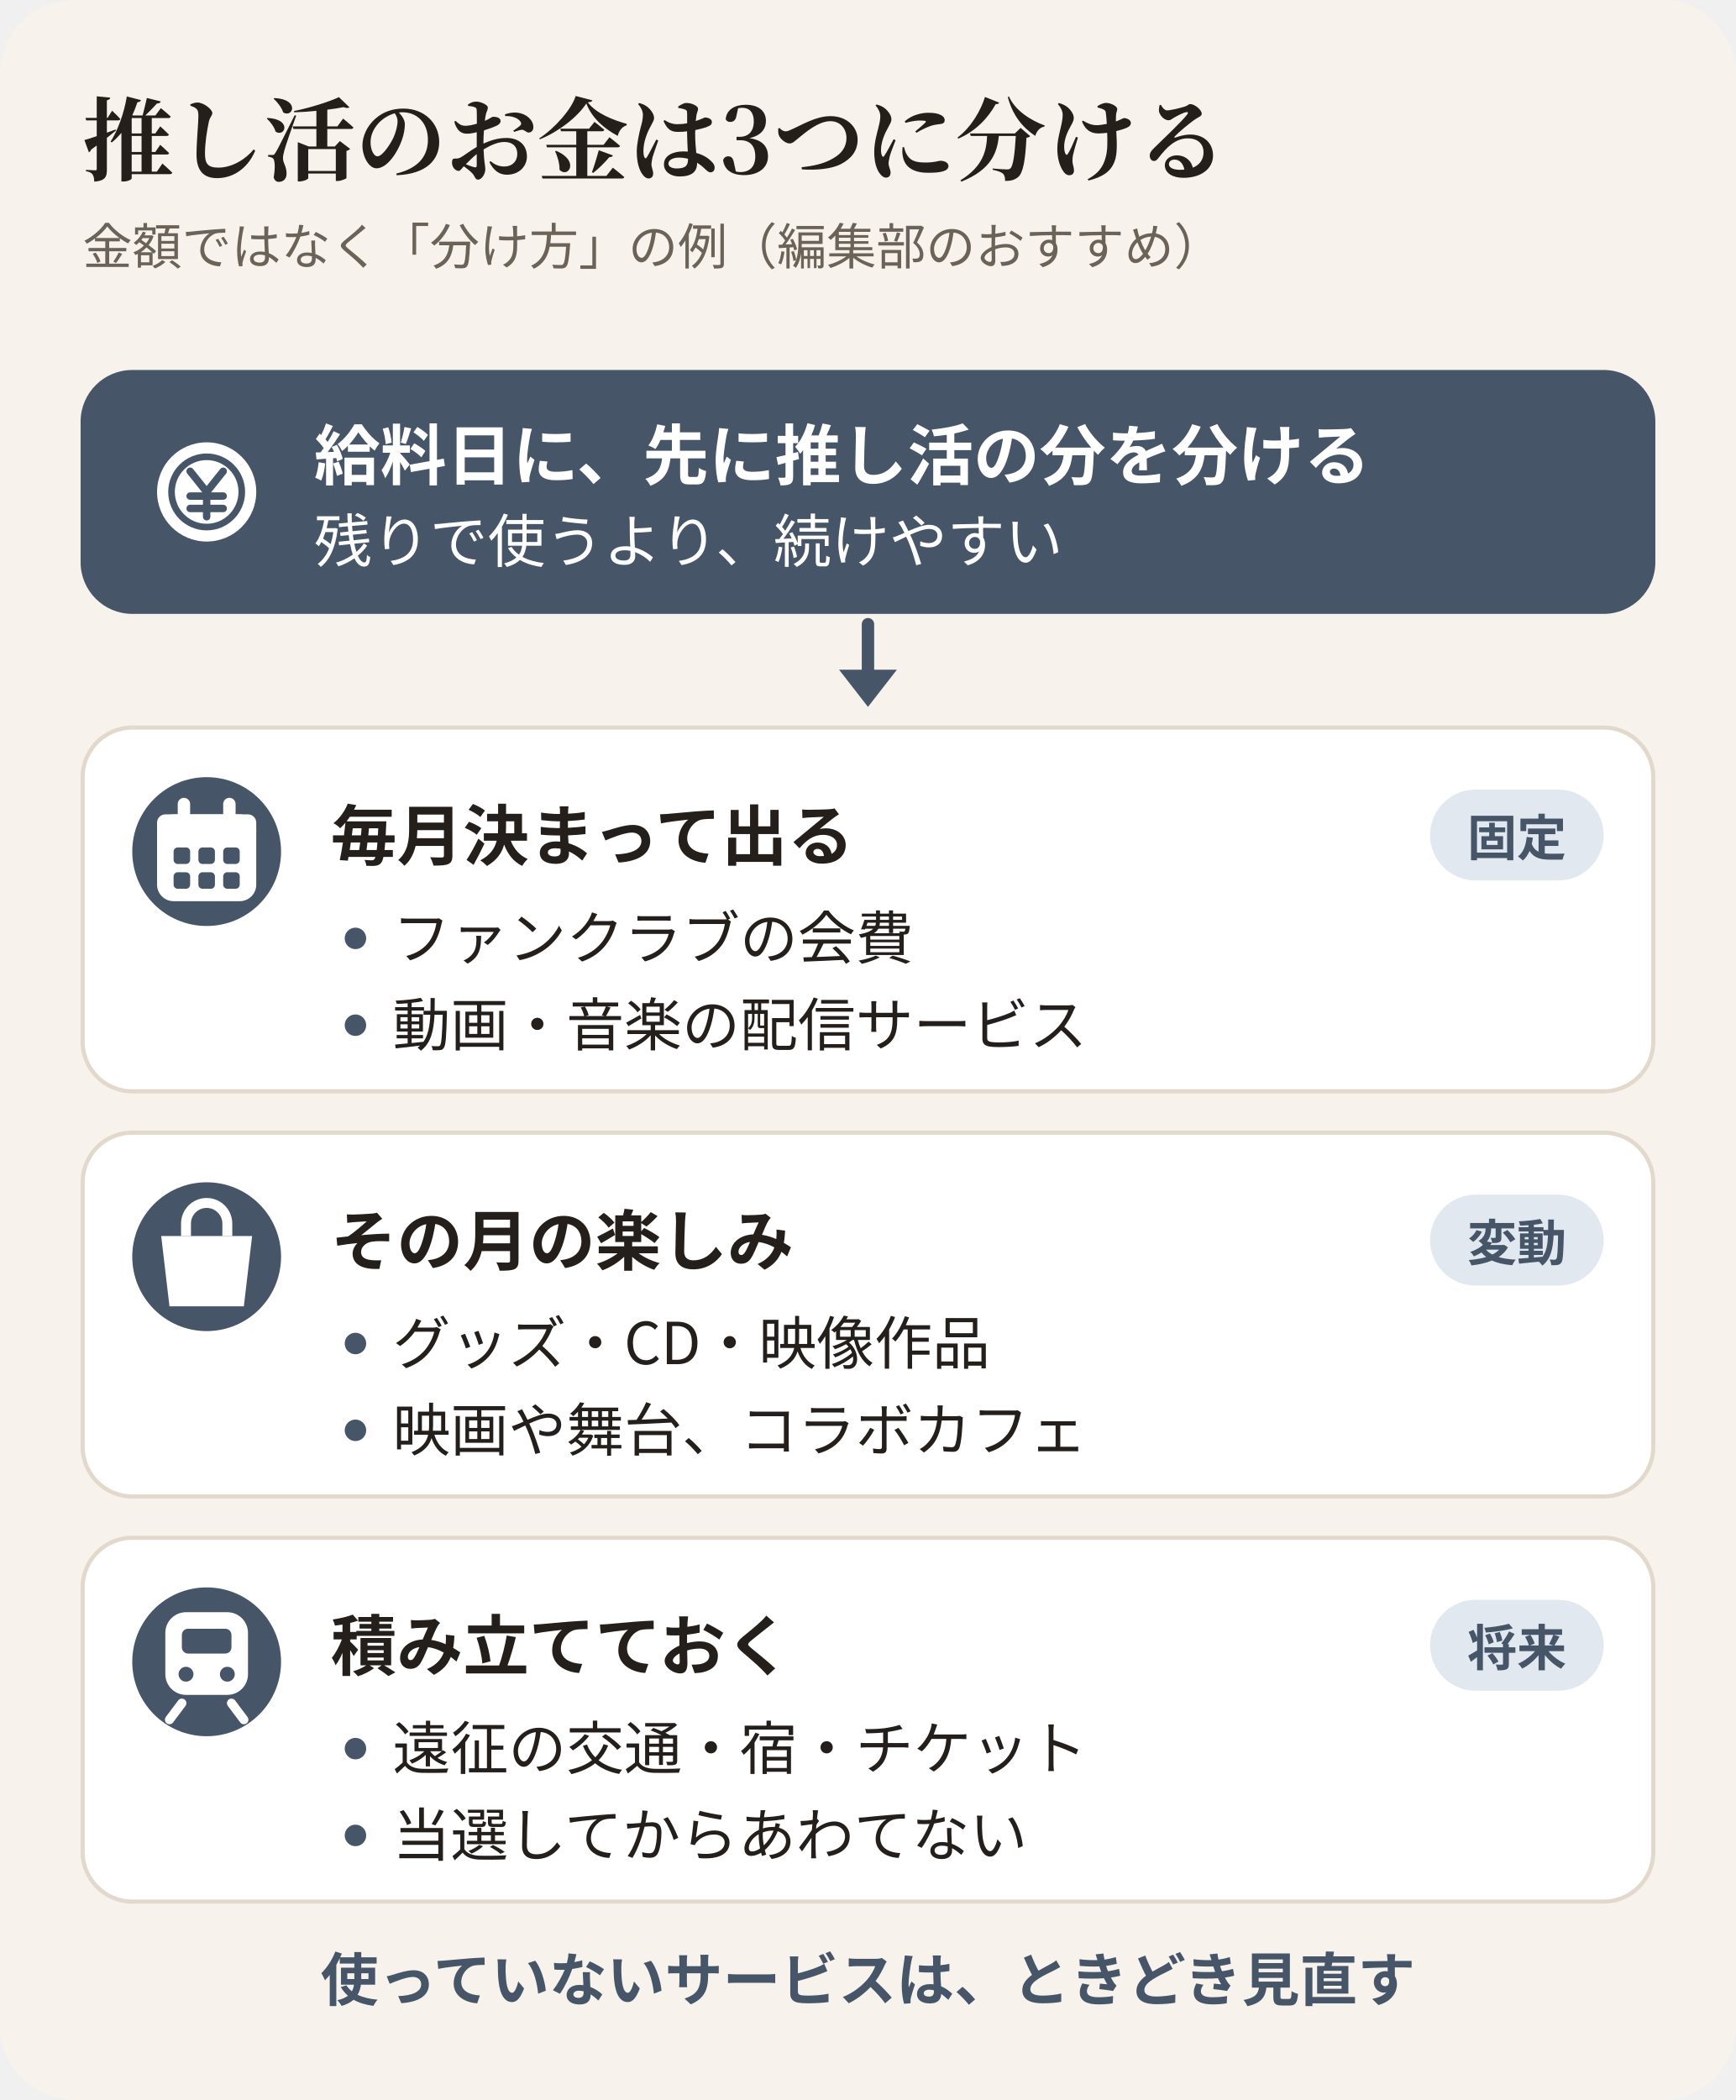
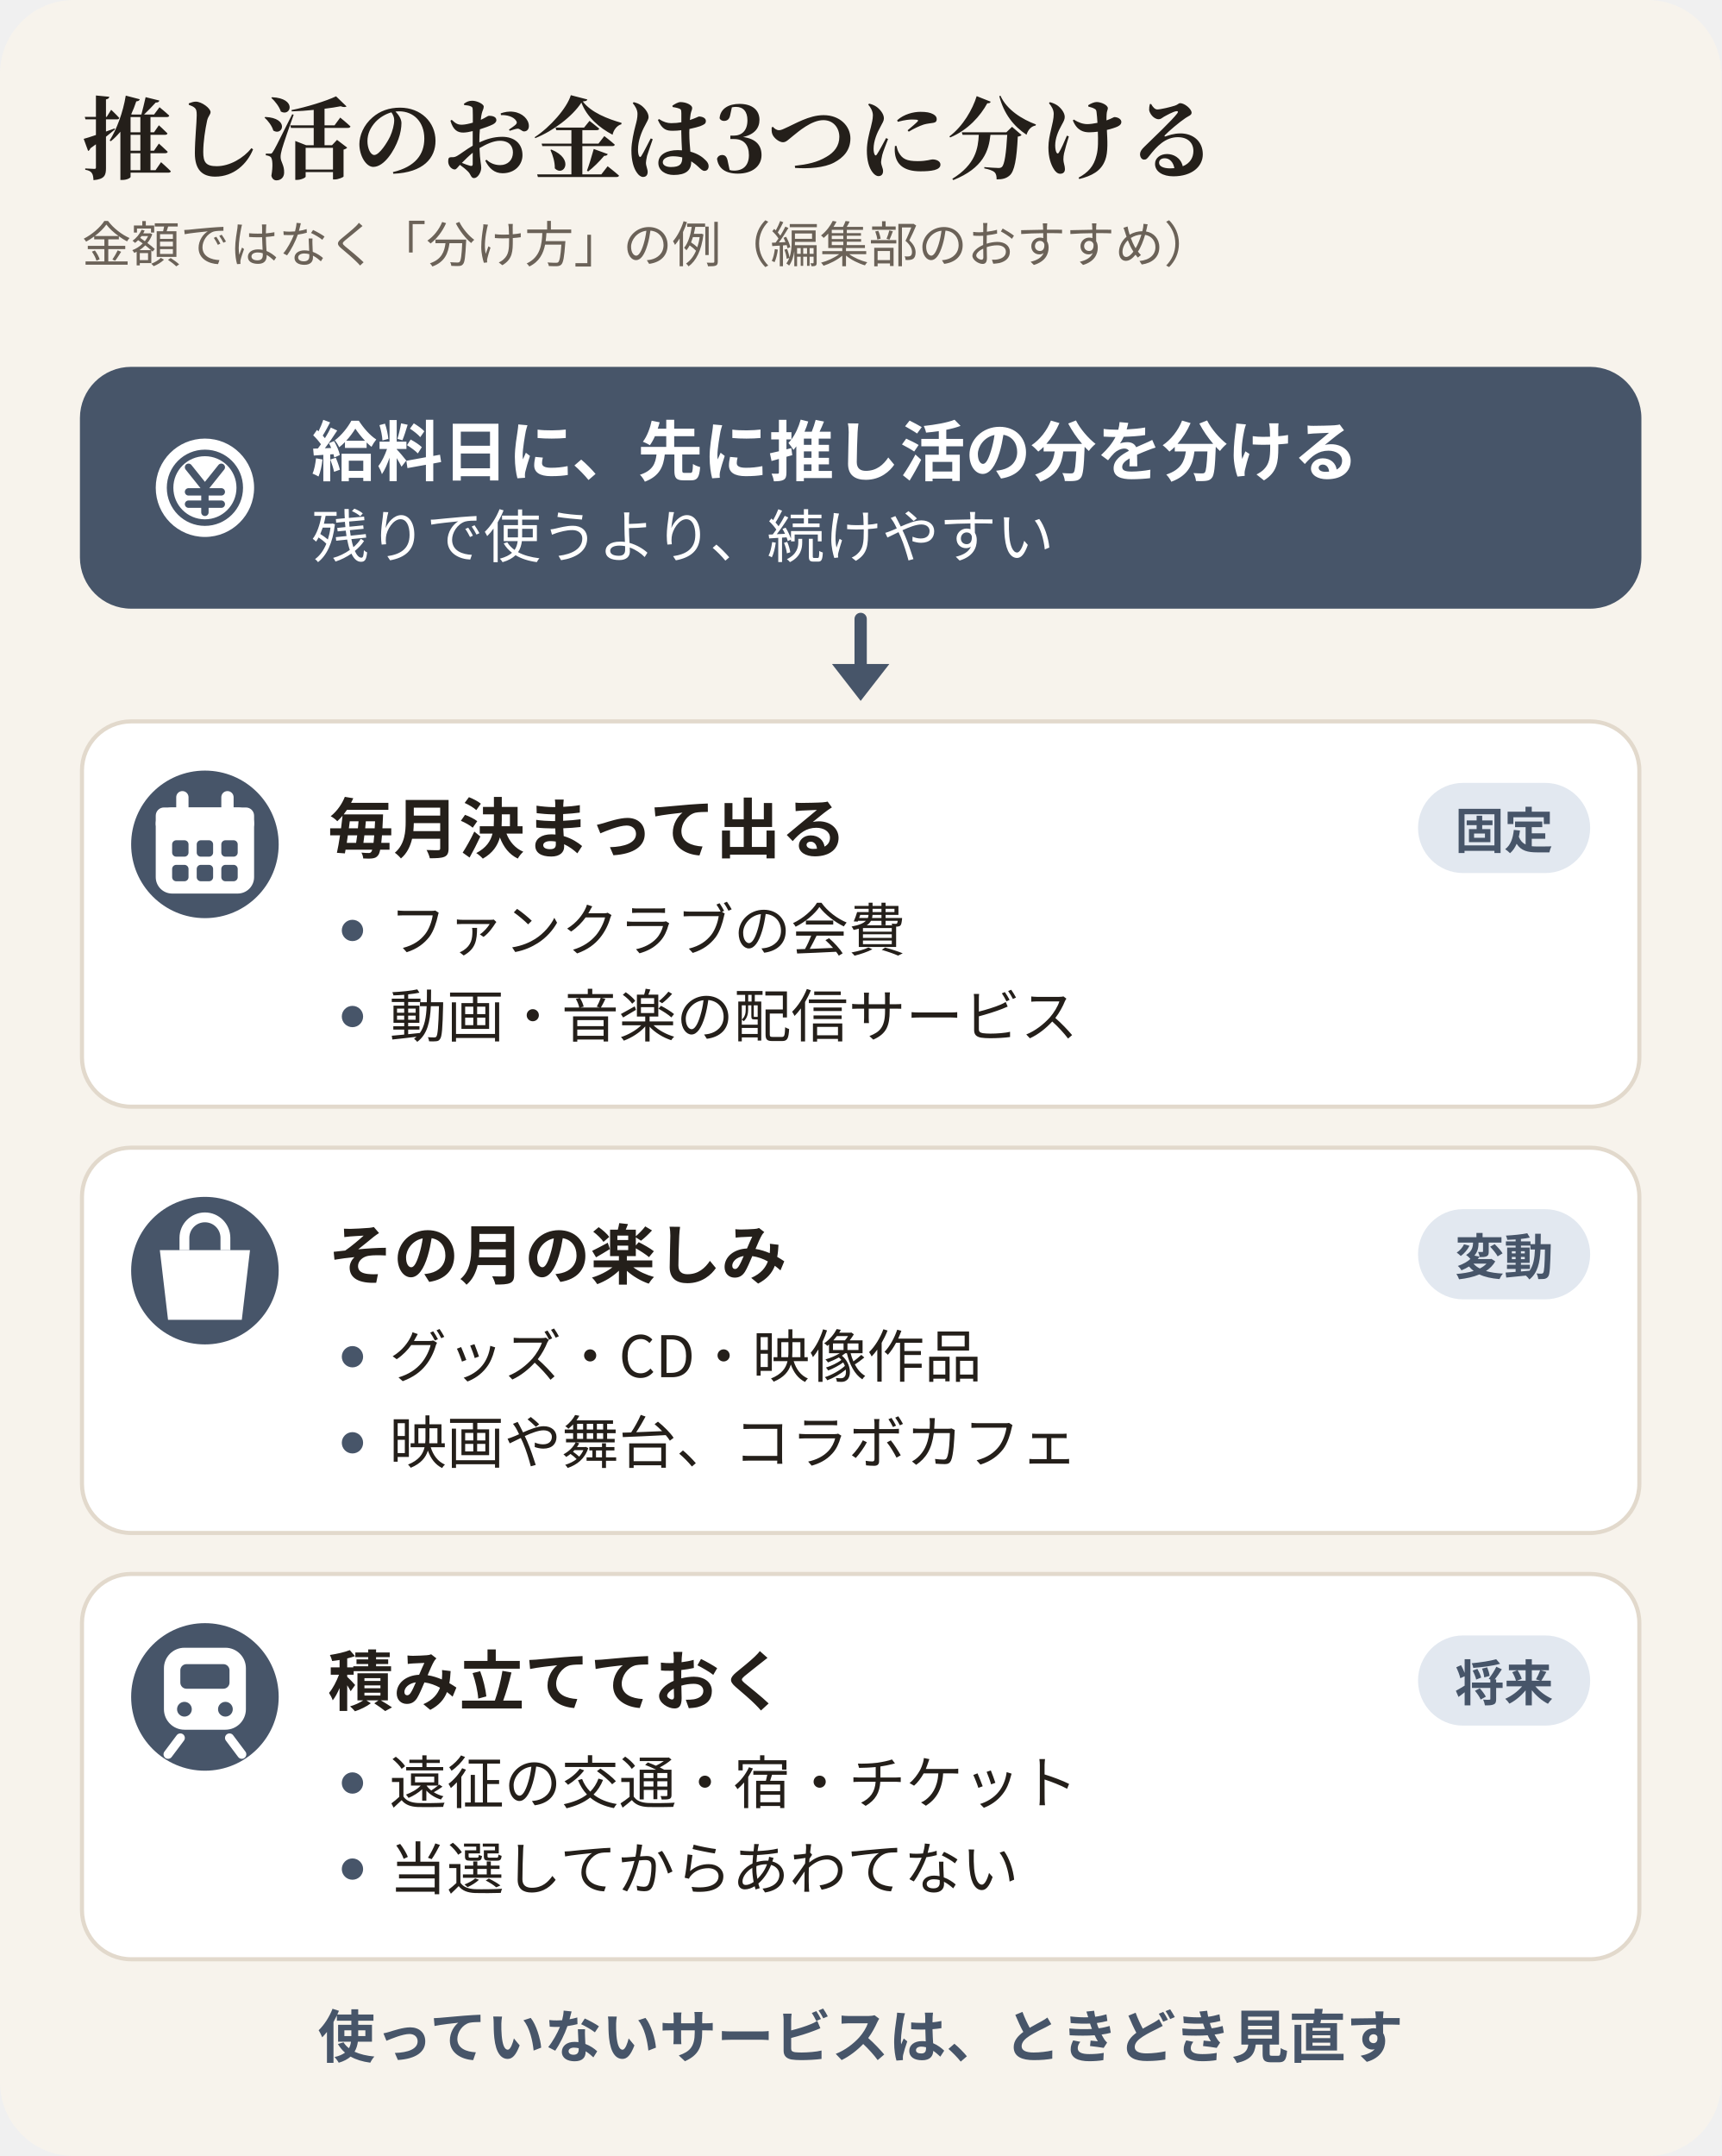
- <svg xmlns="http://www.w3.org/2000/svg" viewBox="0 0 420 508" width="420" height="508" font-family="'Hiragino Sans','Noto Sans CJK JP','Noto Sans JP',sans-serif">
-   <rect width="420" height="508" rx="18" fill="#F7F3EC" />
+ <svg xmlns="http://www.w3.org/2000/svg" viewBox="0 0 420 526" width="420" height="526" font-family="'Hiragino Sans','Noto Sans CJK JP','Noto Sans JP',sans-serif">
+   <rect width="420" height="526" rx="18" fill="#F7F3EC" />
  <text x="20" y="42" font-size="22" font-weight="800" fill="#241F1A" font-family="'Hiragino Mincho ProN','Noto Serif CJK JP','Noto Serif JP',serif">推し活のお金は3つに分ける</text>
  <text x="20" y="64" font-size="12" fill="#6B6258">金額ではなく「分け方」の例（編集部のおすすめ）</text>
  <rect x="20" y="90" width="380" height="58" rx="12" fill="#475569" stroke="#475569" stroke-width="1" />
  <g>
    <circle cx="50" cy="119" r="12" fill="#fff" />
    <circle cx="50" cy="119" r="8.5" fill="none" stroke="#475569" stroke-width="1.6" />
    <path d="M46 114L50 119L54 114M50 119V125M46 120H54M46 123H54" stroke="#475569" stroke-width="1.8" fill="none" stroke-linecap="round" />
  </g>
  <text x="76" y="116" font-size="16" font-weight="800" fill="#fff" text-anchor="start">給料日に、先に推し活の分を分ける</text>
  <text x="76" y="136" font-size="14" font-weight="400" fill="#fff" text-anchor="start">残りで使うより、続けやすい</text>
  <line x1="210" y1="151" x2="210" y2="164" stroke="#475569" stroke-width="3" stroke-linecap="round" />
  <polygon points="203,162 217,162 210,171" fill="#475569" />
-   <rect x="20" y="176" width="380" height="88" rx="12" fill="#fff" stroke="#E2D9CC" stroke-width="1" />
+   <rect x="20" y="176" width="380" height="94" rx="12" fill="#fff" stroke="#E2D9CC" stroke-width="1" />
  <circle cx="50" cy="206" r="18" fill="#475569" />
  <g>
    <rect x="38" y="197" width="24" height="21" rx="4" fill="#fff" />
    <rect x="38" y="197" width="24" height="6" rx="2" fill="#fff" />
    <rect x="43" y="193" width="3" height="7" rx="1.5" fill="#fff" />
    <rect x="54" y="193" width="3" height="7" rx="1.5" fill="#fff" />
    <rect x="42" y="205" width="4" height="4" rx="1" fill="#475569" />
    <rect x="48" y="205" width="4" height="4" rx="1" fill="#475569" />
    <rect x="54" y="205" width="4" height="4" rx="1" fill="#475569" />
    <rect x="42" y="211" width="4" height="4" rx="1" fill="#475569" />
    <rect x="48" y="211" width="4" height="4" rx="1" fill="#475569" />
    <rect x="54" y="211" width="4" height="4" rx="1" fill="#475569" />
  </g>
  <text x="80" y="208" font-size="16" font-weight="800" fill="#241F1A" text-anchor="start">毎月決まって出る</text>
  <rect x="346.0" y="191" width="42.0" height="22" rx="11" fill="#E2E8F0" />
  <text x="367.0" y="207" font-size="12" font-weight="700" fill="#475569" text-anchor="middle">固定</text>
  <circle cx="86" cy="227" r="2.6" fill="#475569" />
  <text x="95" y="232" font-size="14" font-weight="400" fill="#241F1A" text-anchor="start">ファンクラブの会費</text>
  <circle cx="86" cy="248" r="2.6" fill="#475569" />
  <text x="95" y="253" font-size="14" font-weight="400" fill="#241F1A" text-anchor="start">動画・音楽の配信サービス</text>
-   <rect x="20" y="274" width="380" height="88" rx="12" fill="#fff" stroke="#E2D9CC" stroke-width="1" />
-   <circle cx="50" cy="304" r="18" fill="#475569" />
+   <rect x="20" y="280" width="380" height="94" rx="12" fill="#fff" stroke="#E2D9CC" stroke-width="1" />
+   <circle cx="50" cy="310" r="18" fill="#475569" />
  <g>
-     <path d="M45 299V296a5 5 0 0 1 10 0v3" fill="none" stroke="#fff" stroke-width="2.4" />
-     <path d="M39 299H61L59 316H41z" fill="#fff" />
+     <path d="M45 305V302a5 5 0 0 1 10 0v3" fill="none" stroke="#fff" stroke-width="2.4" />
+     <path d="M39 305H61L59 322H41z" fill="#fff" />
  </g>
-   <text x="80" y="306" font-size="16" font-weight="800" fill="#241F1A" text-anchor="start">その月の楽しみ</text>
-   <rect x="346.0" y="289" width="42.0" height="22" rx="11" fill="#E2E8F0" />
-   <text x="367.0" y="305" font-size="12" font-weight="700" fill="#475569" text-anchor="middle">変動</text>
-   <circle cx="86" cy="325" r="2.6" fill="#475569" />
-   <text x="95" y="330" font-size="14" font-weight="400" fill="#241F1A" text-anchor="start">グッズ・CD・映像作品</text>
-   <circle cx="86" cy="346" r="2.6" fill="#475569" />
-   <text x="95" y="351" font-size="14" font-weight="400" fill="#241F1A" text-anchor="start">映画や舞台、コラボカフェ</text>
-   <rect x="20" y="372" width="380" height="88" rx="12" fill="#fff" stroke="#E2D9CC" stroke-width="1" />
-   <circle cx="50" cy="402" r="18" fill="#475569" />
+   <text x="80" y="312" font-size="16" font-weight="800" fill="#241F1A" text-anchor="start">その月の楽しみ</text>
+   <rect x="346.0" y="295" width="42.0" height="22" rx="11" fill="#E2E8F0" />
+   <text x="367.0" y="311" font-size="12" font-weight="700" fill="#475569" text-anchor="middle">変動</text>
+   <circle cx="86" cy="331" r="2.6" fill="#475569" />
+   <text x="95" y="336" font-size="14" font-weight="400" fill="#241F1A" text-anchor="start">グッズ・CD・映像作品</text>
+   <circle cx="86" cy="352" r="2.6" fill="#475569" />
+   <text x="95" y="357" font-size="14" font-weight="400" fill="#241F1A" text-anchor="start">映画や舞台、コラボカフェ</text>
+   <rect x="20" y="384" width="380" height="94" rx="12" fill="#fff" stroke="#E2D9CC" stroke-width="1" />
+   <circle cx="50" cy="414" r="18" fill="#475569" />
  <g>
-     <rect x="40" y="390" width="20" height="20" rx="5" fill="#fff" />
-     <rect x="44" y="394" width="12" height="6" rx="1.5" fill="#475569" />
-     <circle cx="45" cy="405" r="1.8" fill="#475569" />
-     <circle cx="55" cy="405" r="1.8" fill="#475569" />
-     <path d="M44 412l-3 4M56 412l3 4" stroke="#fff" stroke-width="2.2" stroke-linecap="round" />
+     <rect x="40" y="402" width="20" height="20" rx="5" fill="#fff" />
+     <rect x="44" y="406" width="12" height="6" rx="1.5" fill="#475569" />
+     <circle cx="45" cy="417" r="1.8" fill="#475569" />
+     <circle cx="55" cy="417" r="1.8" fill="#475569" />
+     <path d="M44 424l-3 4M56 424l3 4" stroke="#fff" stroke-width="2.2" stroke-linecap="round" />
  </g>
-   <text x="80" y="404" font-size="16" font-weight="800" fill="#241F1A" text-anchor="start">積み立てておく</text>
-   <rect x="346.0" y="387" width="42.0" height="22" rx="11" fill="#E2E8F0" />
-   <text x="367.0" y="403" font-size="12" font-weight="700" fill="#475569" text-anchor="middle">将来</text>
-   <circle cx="86" cy="423" r="2.6" fill="#475569" />
-   <text x="95" y="428" font-size="14" font-weight="400" fill="#241F1A" text-anchor="start">遠征の交通・宿・チケット</text>
-   <circle cx="86" cy="444" r="2.6" fill="#475569" />
-   <text x="95" y="449" font-size="14" font-weight="400" fill="#241F1A" text-anchor="start">当選してからあわてない</text>
-   <text x="210" y="484" font-size="14" font-weight="700" fill="#475569" text-anchor="middle">使っていないサービスは、ときどき見直す</text>
+   <text x="80" y="416" font-size="16" font-weight="800" fill="#241F1A" text-anchor="start">積み立てておく</text>
+   <rect x="346.0" y="399" width="42.0" height="22" rx="11" fill="#E2E8F0" />
+   <text x="367.0" y="415" font-size="12" font-weight="700" fill="#475569" text-anchor="middle">将来</text>
+   <circle cx="86" cy="435" r="2.6" fill="#475569" />
+   <text x="95" y="440" font-size="14" font-weight="400" fill="#241F1A" text-anchor="start">遠征の交通・宿・チケット</text>
+   <circle cx="86" cy="456" r="2.6" fill="#475569" />
+   <text x="95" y="461" font-size="14" font-weight="400" fill="#241F1A" text-anchor="start">当選してからあわてない</text>
+   <text x="210" y="502" font-size="14" font-weight="700" fill="#475569" text-anchor="middle">使っていないサービスは、ときどき見直す</text>
</svg>
